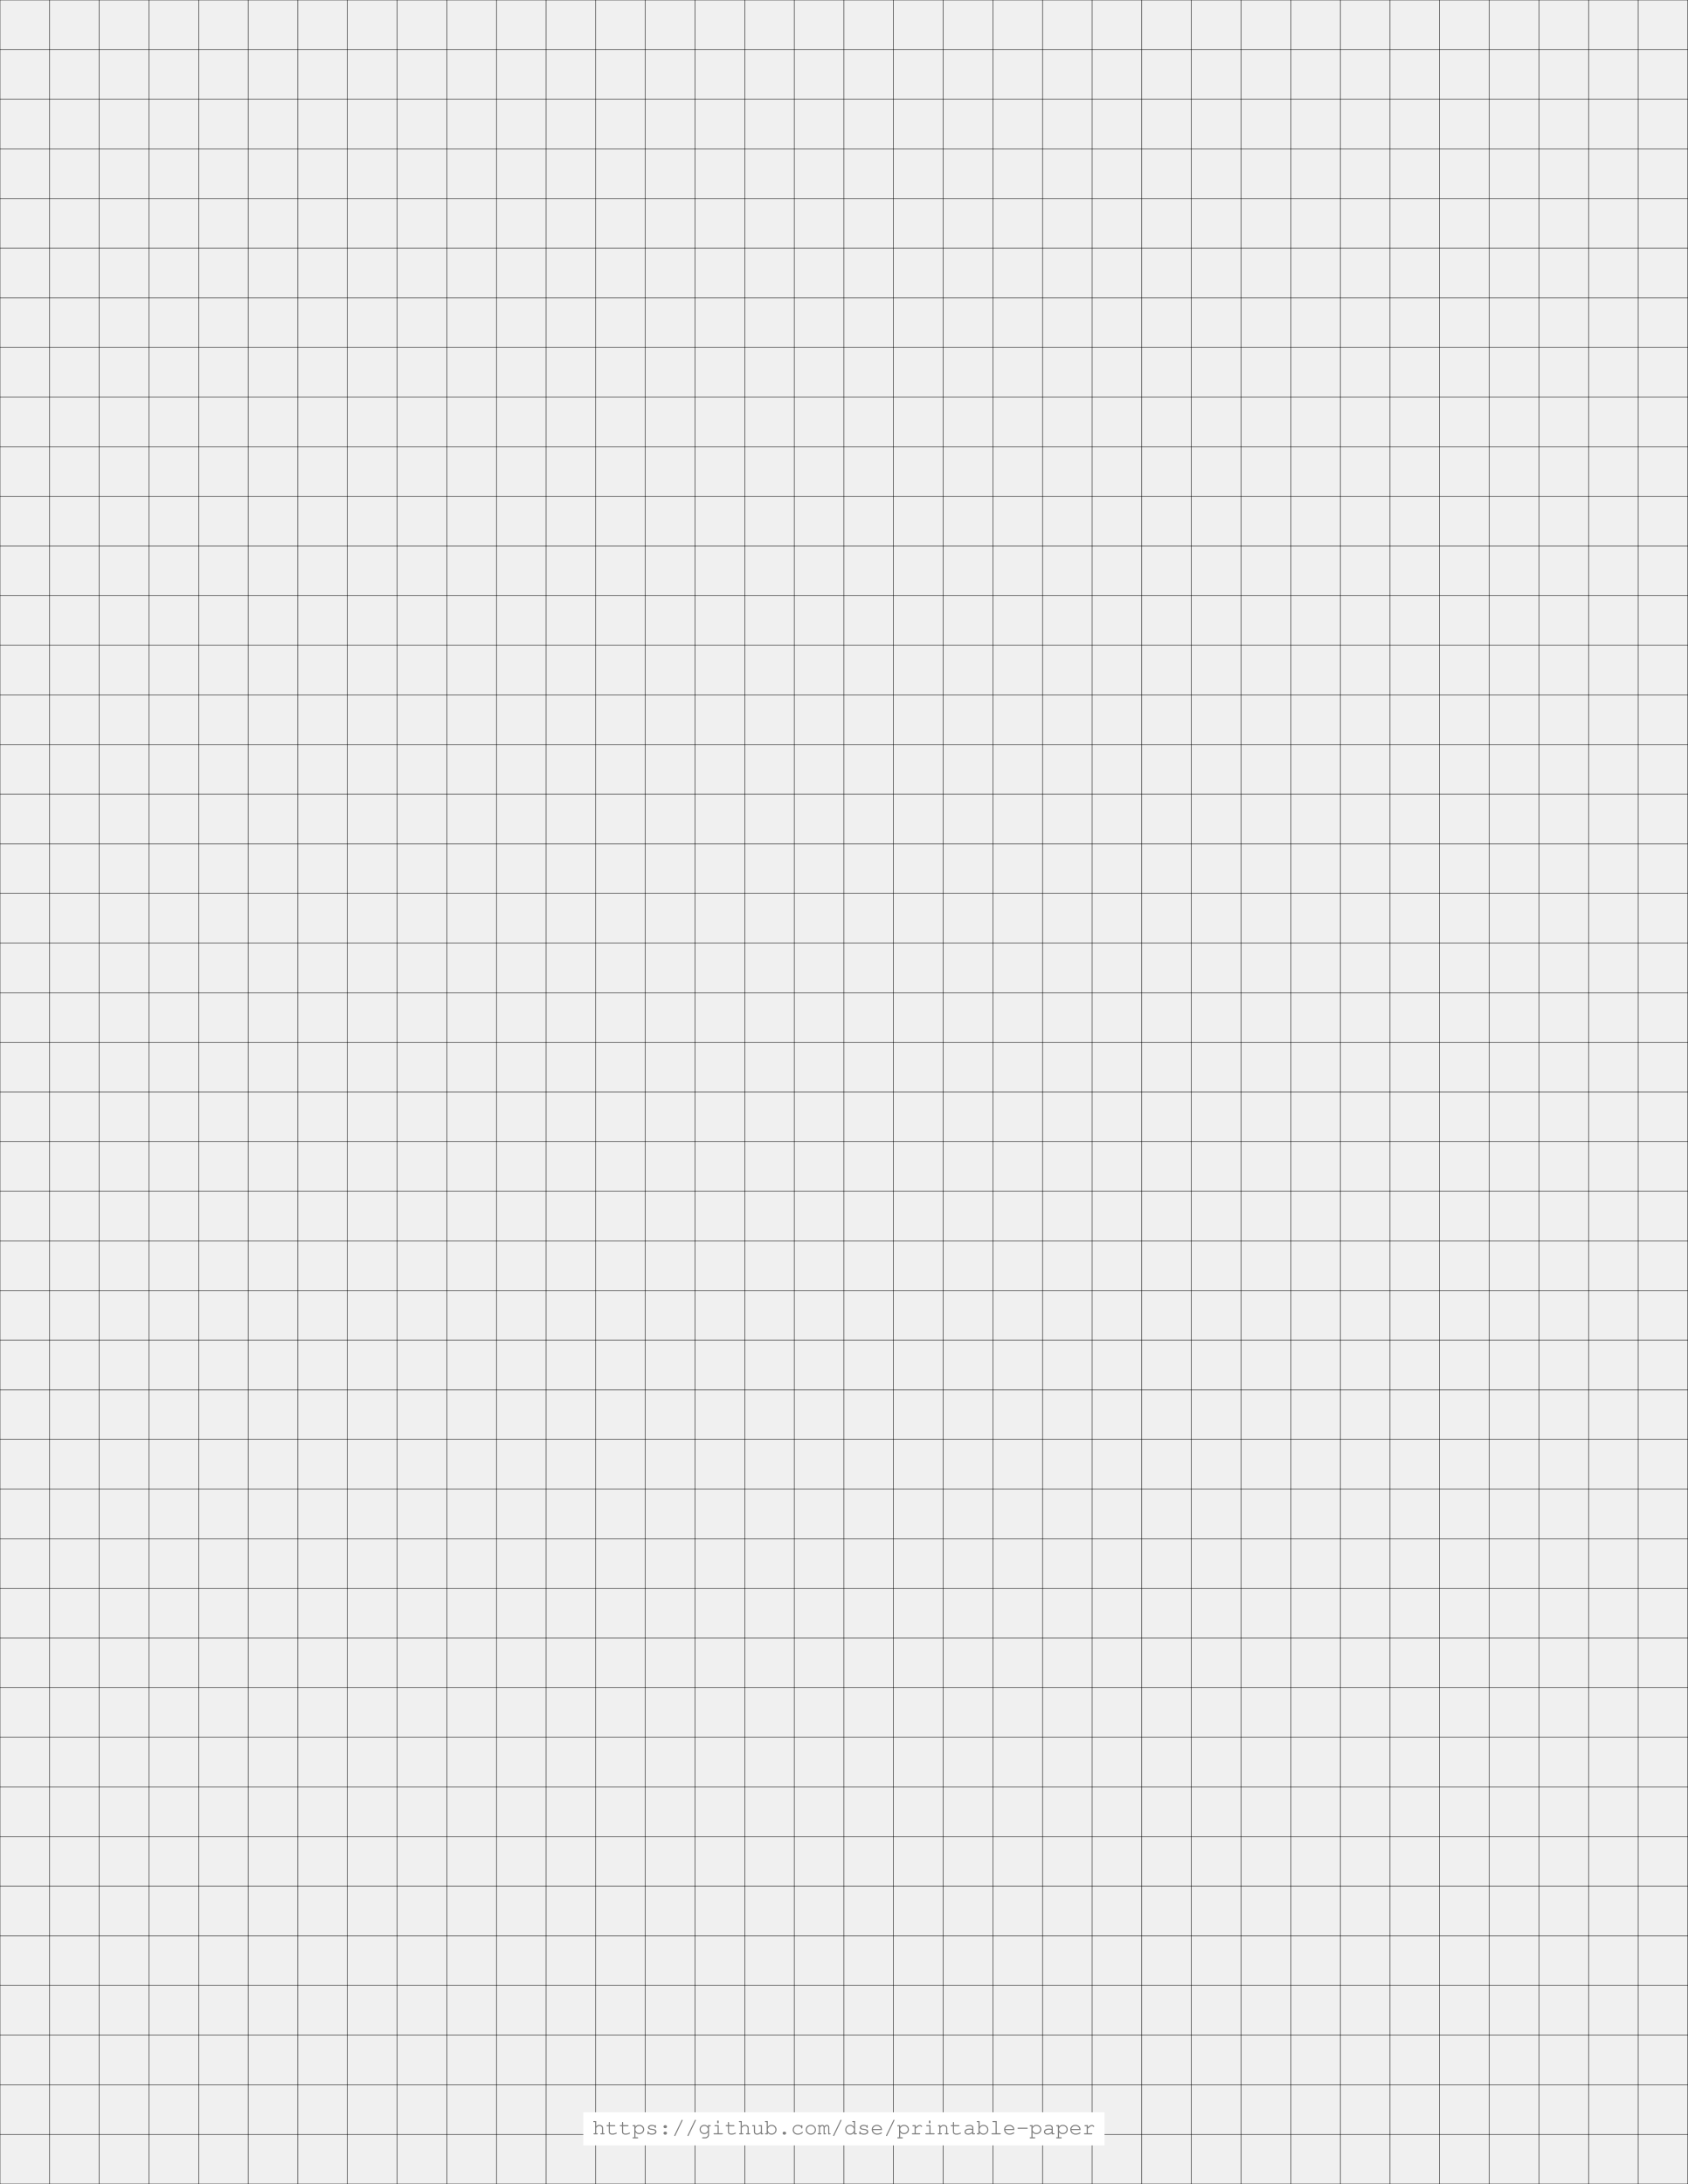
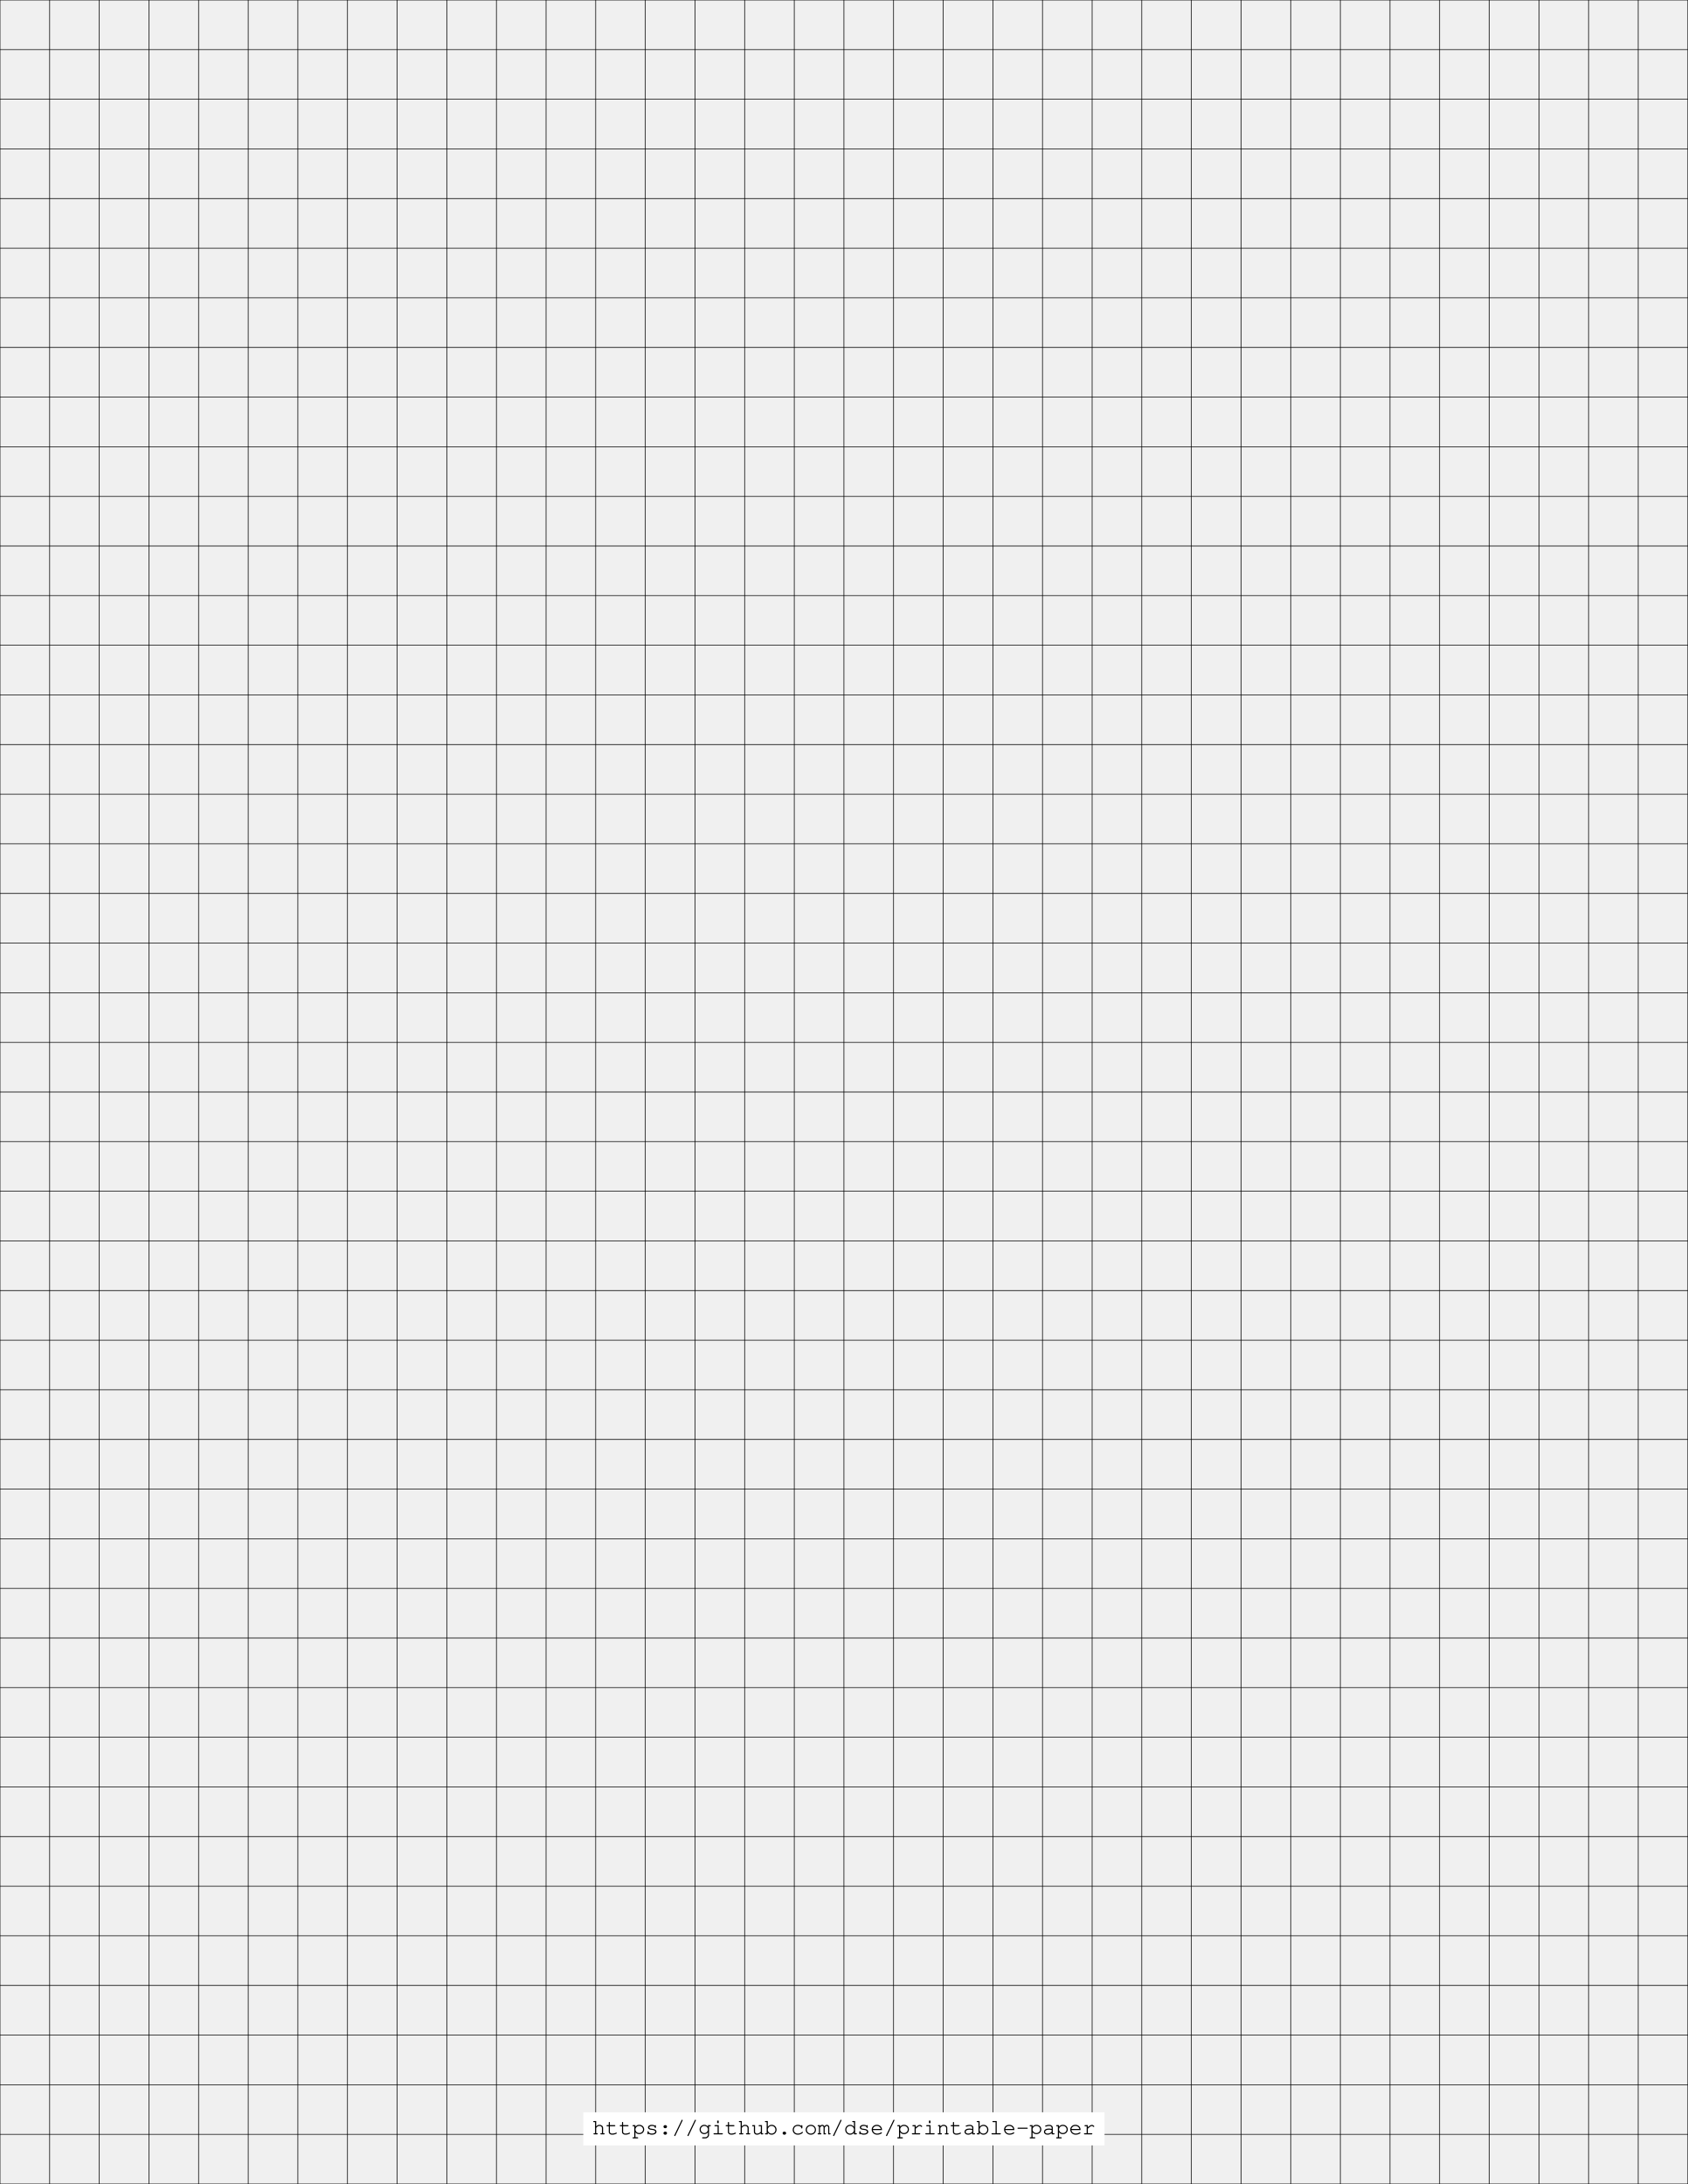
<svg xmlns="http://www.w3.org/2000/svg" width="612.000pt" height="792.000pt" viewBox="0.000 0.000 612.000 792.000">
  <style>
-         .line, .dot, .feint-line, .margin-line { stroke-linecap: round; }
+         .line, .dot, .major-line, .feint-line, .margin-line { stroke-linecap: round; }
        .stroke-linecap-butt { stroke-linecap: butt; }
        .rectangle { fill: #ffffff; }


-         .line        { stroke-width: 0.24px; opacity: 1; }
-         .feint-line  { stroke-width: 0.17px; opacity: 1; }
-         .dot         { stroke-width: 0.96px; opacity: 1; }
-         .margin-line { stroke-width: 0.24px; opacity: 1; }
+         .line        { stroke-width: 0.24px; opacity:  1; }
+         .major-line  { stroke-width: 0.339px; opacity: 1; }
+         .feint-line  { stroke-width: 0.17px; opacity:  1; }
+         .dot         { stroke-width: 0.96px; opacity:  1; }
+         .margin-line { stroke-width: 0.24px; opacity:  1; }
        .line        { stroke: #000000; }
+         .major-line  { stroke: #000000; }
        .feint-line  { stroke: #000000; }
        .dot         { stroke: #000000; }
        .margin-line { stroke: #000000; }
  </style>
  <defs />
  <g id="grid">
-     <line x1="0.000" x2="612.000" y1="0.000" y2="0.000" class="feint-line" />
-     <line x1="0.000" x2="612.000" y1="18.000" y2="18.000" class="feint-line" />
-     <line x1="0.000" x2="612.000" y1="36.000" y2="36.000" class="feint-line" />
-     <line x1="0.000" x2="612.000" y1="54.000" y2="54.000" class="feint-line" />
-     <line x1="0.000" x2="612.000" y1="72.000" y2="72.000" class="feint-line" />
-     <line x1="0.000" x2="612.000" y1="90.000" y2="90.000" class="feint-line" />
-     <line x1="0.000" x2="612.000" y1="108.000" y2="108.000" class="feint-line" />
-     <line x1="0.000" x2="612.000" y1="126.000" y2="126.000" class="feint-line" />
-     <line x1="0.000" x2="612.000" y1="144.000" y2="144.000" class="feint-line" />
-     <line x1="0.000" x2="612.000" y1="162.000" y2="162.000" class="feint-line" />
-     <line x1="0.000" x2="612.000" y1="180.000" y2="180.000" class="feint-line" />
-     <line x1="0.000" x2="612.000" y1="198.000" y2="198.000" class="feint-line" />
-     <line x1="0.000" x2="612.000" y1="216.000" y2="216.000" class="feint-line" />
-     <line x1="0.000" x2="612.000" y1="234.000" y2="234.000" class="feint-line" />
-     <line x1="0.000" x2="612.000" y1="252.000" y2="252.000" class="feint-line" />
-     <line x1="0.000" x2="612.000" y1="270.000" y2="270.000" class="feint-line" />
-     <line x1="0.000" x2="612.000" y1="288.000" y2="288.000" class="feint-line" />
-     <line x1="0.000" x2="612.000" y1="306.000" y2="306.000" class="feint-line" />
-     <line x1="0.000" x2="612.000" y1="324.000" y2="324.000" class="feint-line" />
-     <line x1="0.000" x2="612.000" y1="342.000" y2="342.000" class="feint-line" />
-     <line x1="0.000" x2="612.000" y1="360.000" y2="360.000" class="feint-line" />
-     <line x1="0.000" x2="612.000" y1="378.000" y2="378.000" class="feint-line" />
-     <line x1="0.000" x2="612.000" y1="396.000" y2="396.000" class="feint-line" />
-     <line x1="0.000" x2="612.000" y1="414.000" y2="414.000" class="feint-line" />
-     <line x1="0.000" x2="612.000" y1="432.000" y2="432.000" class="feint-line" />
-     <line x1="0.000" x2="612.000" y1="450.000" y2="450.000" class="feint-line" />
-     <line x1="0.000" x2="612.000" y1="468.000" y2="468.000" class="feint-line" />
-     <line x1="0.000" x2="612.000" y1="486.000" y2="486.000" class="feint-line" />
-     <line x1="0.000" x2="612.000" y1="504.000" y2="504.000" class="feint-line" />
-     <line x1="0.000" x2="612.000" y1="522.000" y2="522.000" class="feint-line" />
-     <line x1="0.000" x2="612.000" y1="540.000" y2="540.000" class="feint-line" />
-     <line x1="0.000" x2="612.000" y1="558.000" y2="558.000" class="feint-line" />
-     <line x1="0.000" x2="612.000" y1="576.000" y2="576.000" class="feint-line" />
-     <line x1="0.000" x2="612.000" y1="594.000" y2="594.000" class="feint-line" />
-     <line x1="0.000" x2="612.000" y1="612.000" y2="612.000" class="feint-line" />
-     <line x1="0.000" x2="612.000" y1="630.000" y2="630.000" class="feint-line" />
-     <line x1="0.000" x2="612.000" y1="648.000" y2="648.000" class="feint-line" />
-     <line x1="0.000" x2="612.000" y1="666.000" y2="666.000" class="feint-line" />
-     <line x1="0.000" x2="612.000" y1="684.000" y2="684.000" class="feint-line" />
-     <line x1="0.000" x2="612.000" y1="702.000" y2="702.000" class="feint-line" />
-     <line x1="0.000" x2="612.000" y1="720.000" y2="720.000" class="feint-line" />
-     <line x1="0.000" x2="612.000" y1="738.000" y2="738.000" class="feint-line" />
-     <line x1="0.000" x2="612.000" y1="756.000" y2="756.000" class="feint-line" />
-     <line x1="0.000" x2="612.000" y1="774.000" y2="774.000" class="feint-line" />
-     <line x1="0.000" x2="612.000" y1="792.000" y2="792.000" class="feint-line" />
-     <line x1="0.000" x2="0.000" y1="0.000" y2="792.000" class="feint-line" />
-     <line x1="18.000" x2="18.000" y1="0.000" y2="792.000" class="feint-line" />
-     <line x1="36.000" x2="36.000" y1="0.000" y2="792.000" class="feint-line" />
-     <line x1="54.000" x2="54.000" y1="0.000" y2="792.000" class="feint-line" />
-     <line x1="72.000" x2="72.000" y1="0.000" y2="792.000" class="feint-line" />
-     <line x1="90.000" x2="90.000" y1="0.000" y2="792.000" class="feint-line" />
-     <line x1="108.000" x2="108.000" y1="0.000" y2="792.000" class="feint-line" />
-     <line x1="126.000" x2="126.000" y1="0.000" y2="792.000" class="feint-line" />
-     <line x1="144.000" x2="144.000" y1="0.000" y2="792.000" class="feint-line" />
-     <line x1="162.000" x2="162.000" y1="0.000" y2="792.000" class="feint-line" />
-     <line x1="180.000" x2="180.000" y1="0.000" y2="792.000" class="feint-line" />
-     <line x1="198.000" x2="198.000" y1="0.000" y2="792.000" class="feint-line" />
-     <line x1="216.000" x2="216.000" y1="0.000" y2="792.000" class="feint-line" />
-     <line x1="234.000" x2="234.000" y1="0.000" y2="792.000" class="feint-line" />
-     <line x1="252.000" x2="252.000" y1="0.000" y2="792.000" class="feint-line" />
-     <line x1="270.000" x2="270.000" y1="0.000" y2="792.000" class="feint-line" />
-     <line x1="288.000" x2="288.000" y1="0.000" y2="792.000" class="feint-line" />
-     <line x1="306.000" x2="306.000" y1="0.000" y2="792.000" class="feint-line" />
-     <line x1="324.000" x2="324.000" y1="0.000" y2="792.000" class="feint-line" />
-     <line x1="342.000" x2="342.000" y1="0.000" y2="792.000" class="feint-line" />
-     <line x1="360.000" x2="360.000" y1="0.000" y2="792.000" class="feint-line" />
-     <line x1="378.000" x2="378.000" y1="0.000" y2="792.000" class="feint-line" />
-     <line x1="396.000" x2="396.000" y1="0.000" y2="792.000" class="feint-line" />
-     <line x1="414.000" x2="414.000" y1="0.000" y2="792.000" class="feint-line" />
-     <line x1="432.000" x2="432.000" y1="0.000" y2="792.000" class="feint-line" />
-     <line x1="450.000" x2="450.000" y1="0.000" y2="792.000" class="feint-line" />
-     <line x1="468.000" x2="468.000" y1="0.000" y2="792.000" class="feint-line" />
-     <line x1="486.000" x2="486.000" y1="0.000" y2="792.000" class="feint-line" />
-     <line x1="504.000" x2="504.000" y1="0.000" y2="792.000" class="feint-line" />
-     <line x1="522.000" x2="522.000" y1="0.000" y2="792.000" class="feint-line" />
-     <line x1="540.000" x2="540.000" y1="0.000" y2="792.000" class="feint-line" />
-     <line x1="558.000" x2="558.000" y1="0.000" y2="792.000" class="feint-line" />
-     <line x1="576.000" x2="576.000" y1="0.000" y2="792.000" class="feint-line" />
-     <line x1="594.000" x2="594.000" y1="0.000" y2="792.000" class="feint-line" />
-     <line x1="612.000" x2="612.000" y1="0.000" y2="792.000" class="feint-line" />
+     <line x1="0.000" x2="612.000" y1="0.000" y2="0.000" class="line" />
+     <line x1="0.000" x2="612.000" y1="18.000" y2="18.000" class="line" />
+     <line x1="0.000" x2="612.000" y1="36.000" y2="36.000" class="line" />
+     <line x1="0.000" x2="612.000" y1="54.000" y2="54.000" class="line" />
+     <line x1="0.000" x2="612.000" y1="72.000" y2="72.000" class="line" />
+     <line x1="0.000" x2="612.000" y1="90.000" y2="90.000" class="line" />
+     <line x1="0.000" x2="612.000" y1="108.000" y2="108.000" class="line" />
+     <line x1="0.000" x2="612.000" y1="126.000" y2="126.000" class="line" />
+     <line x1="0.000" x2="612.000" y1="144.000" y2="144.000" class="line" />
+     <line x1="0.000" x2="612.000" y1="162.000" y2="162.000" class="line" />
+     <line x1="0.000" x2="612.000" y1="180.000" y2="180.000" class="line" />
+     <line x1="0.000" x2="612.000" y1="198.000" y2="198.000" class="line" />
+     <line x1="0.000" x2="612.000" y1="216.000" y2="216.000" class="line" />
+     <line x1="0.000" x2="612.000" y1="234.000" y2="234.000" class="line" />
+     <line x1="0.000" x2="612.000" y1="252.000" y2="252.000" class="line" />
+     <line x1="0.000" x2="612.000" y1="270.000" y2="270.000" class="line" />
+     <line x1="0.000" x2="612.000" y1="288.000" y2="288.000" class="line" />
+     <line x1="0.000" x2="612.000" y1="306.000" y2="306.000" class="line" />
+     <line x1="0.000" x2="612.000" y1="324.000" y2="324.000" class="line" />
+     <line x1="0.000" x2="612.000" y1="342.000" y2="342.000" class="line" />
+     <line x1="0.000" x2="612.000" y1="360.000" y2="360.000" class="line" />
+     <line x1="0.000" x2="612.000" y1="378.000" y2="378.000" class="line" />
+     <line x1="0.000" x2="612.000" y1="396.000" y2="396.000" class="line" />
+     <line x1="0.000" x2="612.000" y1="414.000" y2="414.000" class="line" />
+     <line x1="0.000" x2="612.000" y1="432.000" y2="432.000" class="line" />
+     <line x1="0.000" x2="612.000" y1="450.000" y2="450.000" class="line" />
+     <line x1="0.000" x2="612.000" y1="468.000" y2="468.000" class="line" />
+     <line x1="0.000" x2="612.000" y1="486.000" y2="486.000" class="line" />
+     <line x1="0.000" x2="612.000" y1="504.000" y2="504.000" class="line" />
+     <line x1="0.000" x2="612.000" y1="522.000" y2="522.000" class="line" />
+     <line x1="0.000" x2="612.000" y1="540.000" y2="540.000" class="line" />
+     <line x1="0.000" x2="612.000" y1="558.000" y2="558.000" class="line" />
+     <line x1="0.000" x2="612.000" y1="576.000" y2="576.000" class="line" />
+     <line x1="0.000" x2="612.000" y1="594.000" y2="594.000" class="line" />
+     <line x1="0.000" x2="612.000" y1="612.000" y2="612.000" class="line" />
+     <line x1="0.000" x2="612.000" y1="630.000" y2="630.000" class="line" />
+     <line x1="0.000" x2="612.000" y1="648.000" y2="648.000" class="line" />
+     <line x1="0.000" x2="612.000" y1="666.000" y2="666.000" class="line" />
+     <line x1="0.000" x2="612.000" y1="684.000" y2="684.000" class="line" />
+     <line x1="0.000" x2="612.000" y1="702.000" y2="702.000" class="line" />
+     <line x1="0.000" x2="612.000" y1="720.000" y2="720.000" class="line" />
+     <line x1="0.000" x2="612.000" y1="738.000" y2="738.000" class="line" />
+     <line x1="0.000" x2="612.000" y1="756.000" y2="756.000" class="line" />
+     <line x1="0.000" x2="612.000" y1="774.000" y2="774.000" class="line" />
+     <line x1="0.000" x2="612.000" y1="792.000" y2="792.000" class="line" />
+     <line x1="0.000" x2="0.000" y1="0.000" y2="792.000" class="line" />
+     <line x1="18.000" x2="18.000" y1="0.000" y2="792.000" class="line" />
+     <line x1="36.000" x2="36.000" y1="0.000" y2="792.000" class="line" />
+     <line x1="54.000" x2="54.000" y1="0.000" y2="792.000" class="line" />
+     <line x1="72.000" x2="72.000" y1="0.000" y2="792.000" class="line" />
+     <line x1="90.000" x2="90.000" y1="0.000" y2="792.000" class="line" />
+     <line x1="108.000" x2="108.000" y1="0.000" y2="792.000" class="line" />
+     <line x1="126.000" x2="126.000" y1="0.000" y2="792.000" class="line" />
+     <line x1="144.000" x2="144.000" y1="0.000" y2="792.000" class="line" />
+     <line x1="162.000" x2="162.000" y1="0.000" y2="792.000" class="line" />
+     <line x1="180.000" x2="180.000" y1="0.000" y2="792.000" class="line" />
+     <line x1="198.000" x2="198.000" y1="0.000" y2="792.000" class="line" />
+     <line x1="216.000" x2="216.000" y1="0.000" y2="792.000" class="line" />
+     <line x1="234.000" x2="234.000" y1="0.000" y2="792.000" class="line" />
+     <line x1="252.000" x2="252.000" y1="0.000" y2="792.000" class="line" />
+     <line x1="270.000" x2="270.000" y1="0.000" y2="792.000" class="line" />
+     <line x1="288.000" x2="288.000" y1="0.000" y2="792.000" class="line" />
+     <line x1="306.000" x2="306.000" y1="0.000" y2="792.000" class="line" />
+     <line x1="324.000" x2="324.000" y1="0.000" y2="792.000" class="line" />
+     <line x1="342.000" x2="342.000" y1="0.000" y2="792.000" class="line" />
+     <line x1="360.000" x2="360.000" y1="0.000" y2="792.000" class="line" />
+     <line x1="378.000" x2="378.000" y1="0.000" y2="792.000" class="line" />
+     <line x1="396.000" x2="396.000" y1="0.000" y2="792.000" class="line" />
+     <line x1="414.000" x2="414.000" y1="0.000" y2="792.000" class="line" />
+     <line x1="432.000" x2="432.000" y1="0.000" y2="792.000" class="line" />
+     <line x1="450.000" x2="450.000" y1="0.000" y2="792.000" class="line" />
+     <line x1="468.000" x2="468.000" y1="0.000" y2="792.000" class="line" />
+     <line x1="486.000" x2="486.000" y1="0.000" y2="792.000" class="line" />
+     <line x1="504.000" x2="504.000" y1="0.000" y2="792.000" class="line" />
+     <line x1="522.000" x2="522.000" y1="0.000" y2="792.000" class="line" />
+     <line x1="540.000" x2="540.000" y1="0.000" y2="792.000" class="line" />
+     <line x1="558.000" x2="558.000" y1="0.000" y2="792.000" class="line" />
+     <line x1="576.000" x2="576.000" y1="0.000" y2="792.000" class="line" />
+     <line x1="594.000" x2="594.000" y1="0.000" y2="792.000" class="line" />
+     <line x1="612.000" x2="612.000" y1="0.000" y2="792.000" class="line" />
  </g>
  <rect x="211.5" y="766" width="189" height="12" fill="#ffffff" stroke="none" stroke-width="0px" />
-   <text x="306" y="774" text-anchor="middle" fill="#808080" stroke="none" stroke-width="0" style="font-family: &quot;Courier&quot;, &quot;Courier New&quot;, monospace; font-size: 6pt;">https://github.com/dse/printable-paper</text>
+   <text x="306" y="774" text-anchor="middle" fill="#000000" stroke="none" stroke-width="0" style="font-family: &quot;Courier&quot;, &quot;Courier New&quot;, monospace; font-size: 6pt;">https://github.com/dse/printable-paper</text>
</svg>
